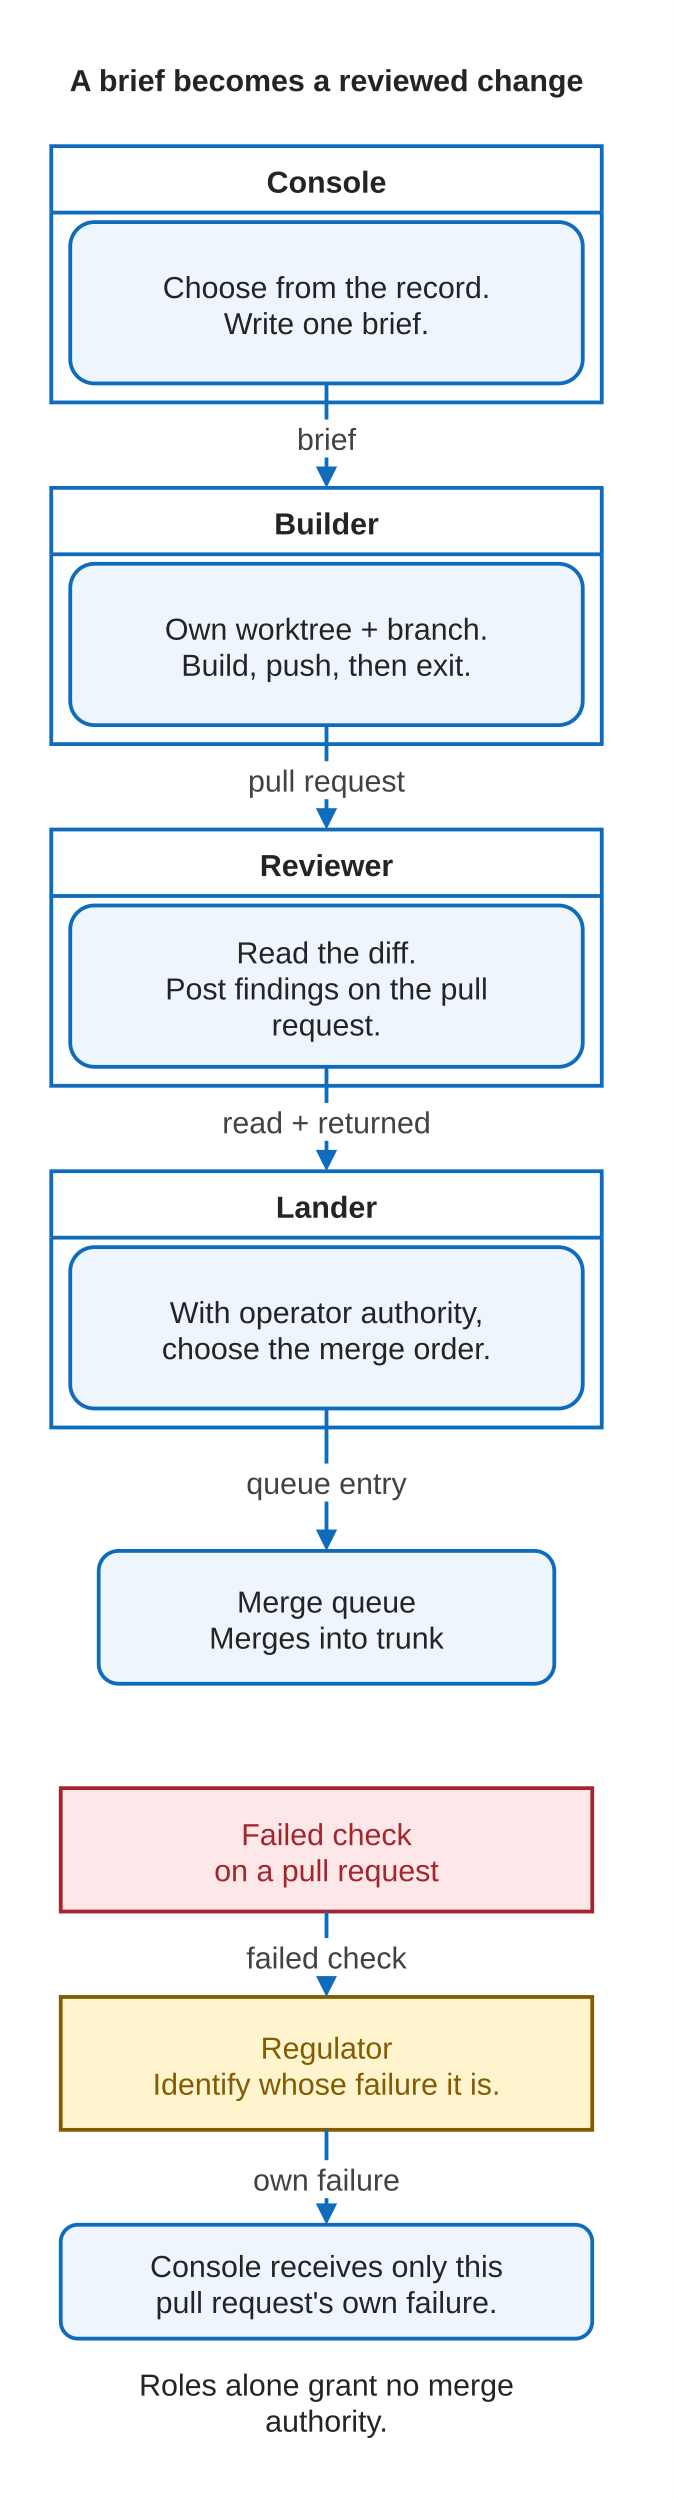
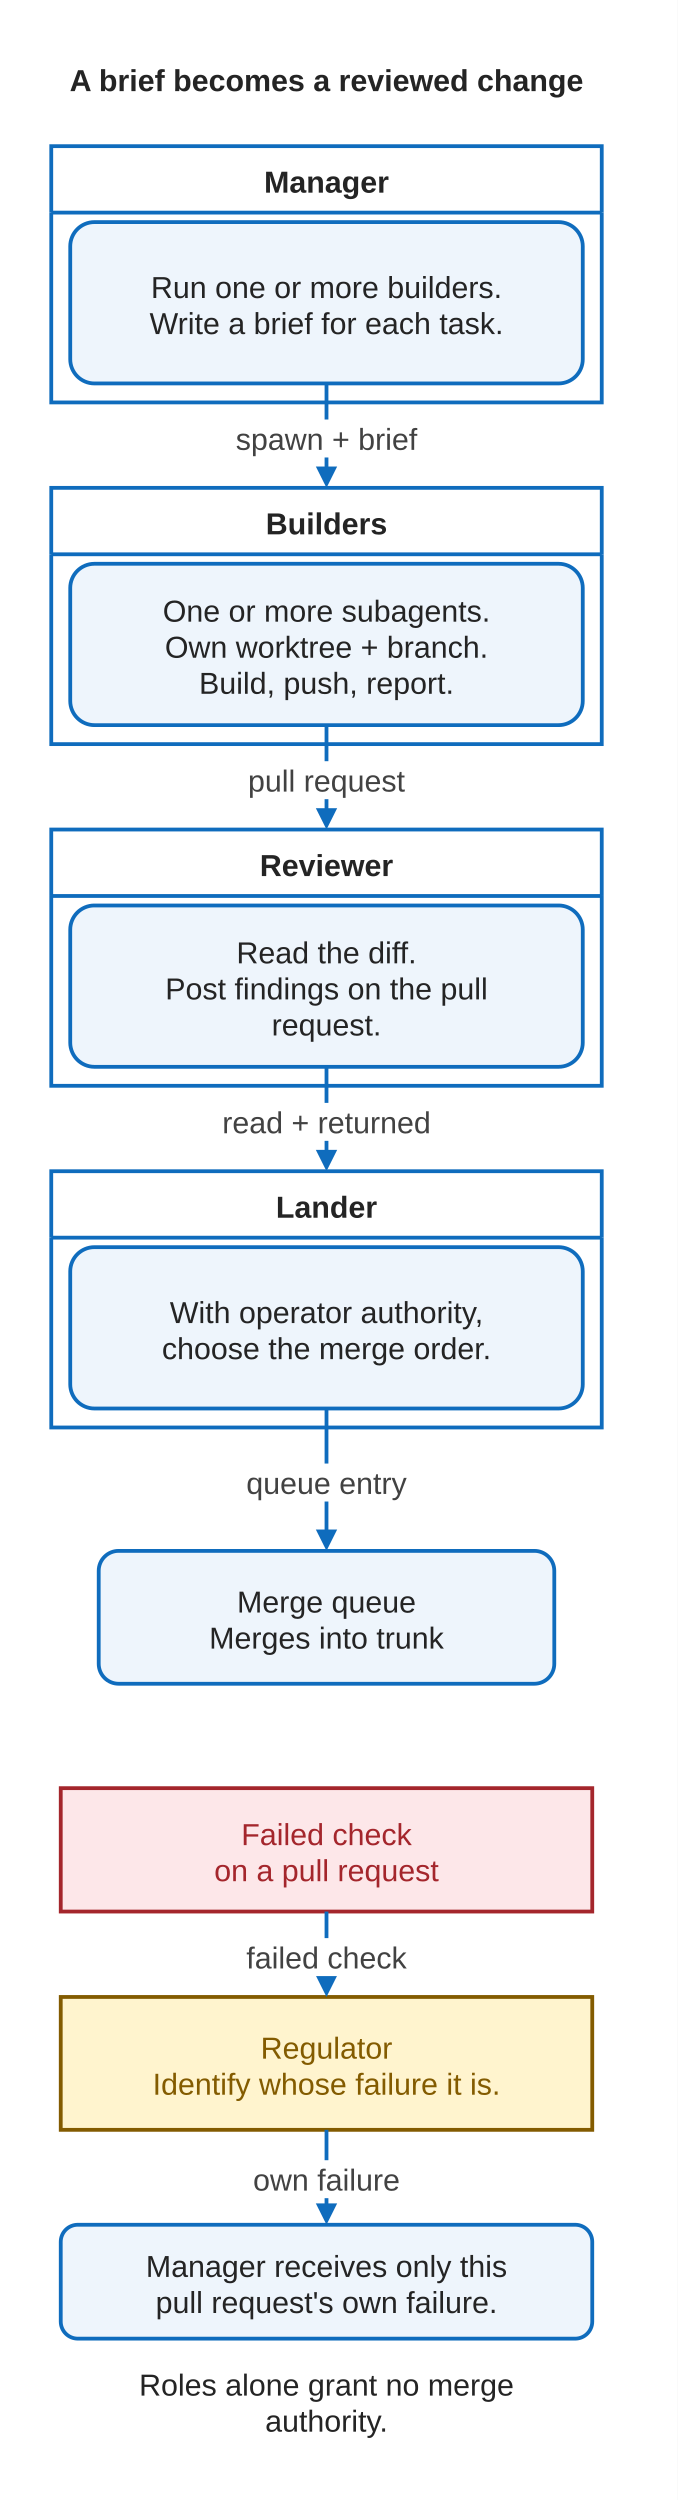
- <svg xmlns="http://www.w3.org/2000/svg" style="background: #ffffff; background-color: #ffffff; color-scheme: light;" version="1.1" width="357px" height="1317px" viewBox="0 0 357 1317" content="&lt;mxfile host=&quot;Electron&quot;&gt;&#10;  &lt;diagram name=&quot;Mobile&quot; id=&quot;Mobile&quot;&gt;&#10;    &lt;mxGraphModel dx=&quot;-184&quot; dy=&quot;-332&quot; grid=&quot;0&quot; gridSize=&quot;10&quot; guides=&quot;1&quot; tooltips=&quot;1&quot; connect=&quot;1&quot; arrows=&quot;1&quot; fold=&quot;0&quot; page=&quot;0&quot; pageScale=&quot;1&quot; pageWidth=&quot;320&quot; pageHeight=&quot;1280&quot; background=&quot;#ffffff&quot; math=&quot;0&quot; shadow=&quot;0&quot;&gt;&#10;      &lt;root&gt;&#10;        &lt;mxCell id=&quot;0&quot; /&gt;&#10;        &lt;mxCell id=&quot;1&quot; parent=&quot;0&quot; /&gt;&#10;        &lt;mxCell id=&quot;canvas&quot; parent=&quot;1&quot; style=&quot;html=0;fontFamily=Segoe UI,Arial,sans-serif;fontSize=16;fontColor=#242424;strokeColor=#0f6cbd;strokeWidth=2;fillColor=#eef5fc;spacing=10;fillColor=#ffffff;strokeColor=none;fontFamily=Segoe UI,Arial,sans-serif;fontSize=16;&quot; value=&quot;&quot; vertex=&quot;1&quot;&gt;&#10;          &lt;mxGeometry height=&quot;1280&quot; width=&quot;320&quot; as=&quot;geometry&quot; /&gt;&#10;        &lt;/mxCell&gt;&#10;        &lt;mxCell id=&quot;title&quot; parent=&quot;1&quot; style=&quot;html=0;fontFamily=Segoe UI,Arial,sans-serif;fontSize=16;fontColor=#242424;strokeColor=#0f6cbd;strokeWidth=2;fillColor=#eef5fc;spacing=10;fillColor=none;strokeColor=none;spacing=0;fontStyle=1;fontFamily=Segoe UI,Arial,sans-serif;fontSize=16;&quot; value=&quot;A brief becomes a reviewed change&quot; vertex=&quot;1&quot;&gt;&#10;          &lt;mxGeometry height=&quot;42&quot; width=&quot;300&quot; x=&quot;10&quot; y=&quot;8&quot; as=&quot;geometry&quot; /&gt;&#10;        &lt;/mxCell&gt;&#10;        &lt;mxCell id=&quot;lane0&quot; parent=&quot;1&quot; style=&quot;html=0;fontFamily=Segoe UI,Arial,sans-serif;fontSize=16;fontColor=#242424;strokeColor=#0f6cbd;strokeWidth=2;fillColor=#eef5fc;spacing=10;swimlane;startSize=35;container=1;fillColor=#ffffff;fontFamily=Segoe UI,Arial,sans-serif;fontSize=16;&quot; value=&quot;Console&quot; vertex=&quot;1&quot;&gt;&#10;          &lt;mxGeometry height=&quot;135&quot; width=&quot;290&quot; x=&quot;15&quot; y=&quot;65&quot; as=&quot;geometry&quot; /&gt;&#10;        &lt;/mxCell&gt;&#10;        &lt;mxCell id=&quot;role0&quot; parent=&quot;lane0&quot; style=&quot;html=0;fontFamily=Segoe UI,Arial,sans-serif;fontSize=16;fontColor=#242424;strokeColor=#0f6cbd;strokeWidth=2;fillColor=#eef5fc;spacing=10;rounded=1;fontFamily=Segoe UI,Arial,sans-serif;fontSize=16;&quot; value=&quot;Choose from the record.&amp;#xa;Write one brief.&quot; vertex=&quot;1&quot;&gt;&#10;          &lt;mxGeometry height=&quot;85&quot; width=&quot;270&quot; x=&quot;10&quot; y=&quot;40&quot; as=&quot;geometry&quot; /&gt;&#10;        &lt;/mxCell&gt;&#10;        &lt;mxCell id=&quot;lane1&quot; parent=&quot;1&quot; style=&quot;html=0;fontFamily=Segoe UI,Arial,sans-serif;fontSize=16;fontColor=#242424;strokeColor=#0f6cbd;strokeWidth=2;fillColor=#eef5fc;spacing=10;swimlane;startSize=35;container=1;fillColor=#ffffff;fontFamily=Segoe UI,Arial,sans-serif;fontSize=16;&quot; value=&quot;Builder&quot; vertex=&quot;1&quot;&gt;&#10;          &lt;mxGeometry height=&quot;135&quot; width=&quot;290&quot; x=&quot;15&quot; y=&quot;245&quot; as=&quot;geometry&quot; /&gt;&#10;        &lt;/mxCell&gt;&#10;        &lt;mxCell id=&quot;role1&quot; parent=&quot;lane1&quot; style=&quot;html=0;fontFamily=Segoe UI,Arial,sans-serif;fontSize=16;fontColor=#242424;strokeColor=#0f6cbd;strokeWidth=2;fillColor=#eef5fc;spacing=10;rounded=1;fontFamily=Segoe UI,Arial,sans-serif;fontSize=16;&quot; value=&quot;Own worktree + branch.&amp;#xa;Build, push, then exit.&quot; vertex=&quot;1&quot;&gt;&#10;          &lt;mxGeometry height=&quot;85&quot; width=&quot;270&quot; x=&quot;10&quot; y=&quot;40&quot; as=&quot;geometry&quot; /&gt;&#10;        &lt;/mxCell&gt;&#10;        &lt;mxCell id=&quot;handoff1&quot; edge=&quot;1&quot; parent=&quot;1&quot; source=&quot;role0&quot; style=&quot;edgeStyle=orthogonalEdgeStyle;rounded=0;html=0;fontFamily=Segoe UI,Arial,sans-serif;fontSize=16;fontColor=#424242;labelBackgroundColor=#ffffff;strokeColor=#0f6cbd;strokeWidth=2;endArrow=block;endFill=1;&quot; target=&quot;lane1&quot; value=&quot;brief&quot;&gt;&#10;          &lt;mxGeometry relative=&quot;1&quot; as=&quot;geometry&quot; /&gt;&#10;        &lt;/mxCell&gt;&#10;        &lt;mxCell id=&quot;lane2&quot; parent=&quot;1&quot; style=&quot;html=0;fontFamily=Segoe UI,Arial,sans-serif;fontSize=16;fontColor=#242424;strokeColor=#0f6cbd;strokeWidth=2;fillColor=#eef5fc;spacing=10;swimlane;startSize=35;container=1;fillColor=#ffffff;fontFamily=Segoe UI,Arial,sans-serif;fontSize=16;&quot; value=&quot;Reviewer&quot; vertex=&quot;1&quot;&gt;&#10;          &lt;mxGeometry height=&quot;135&quot; width=&quot;290&quot; x=&quot;15&quot; y=&quot;425&quot; as=&quot;geometry&quot; /&gt;&#10;        &lt;/mxCell&gt;&#10;        &lt;mxCell id=&quot;role2&quot; parent=&quot;lane2&quot; style=&quot;html=0;fontFamily=Segoe UI,Arial,sans-serif;fontSize=16;fontColor=#242424;strokeColor=#0f6cbd;strokeWidth=2;fillColor=#eef5fc;spacing=10;rounded=1;fontFamily=Segoe UI,Arial,sans-serif;fontSize=16;&quot; value=&quot;Read the diff.&amp;#xa;Post findings on the pull&amp;#xa;request.&quot; vertex=&quot;1&quot;&gt;&#10;          &lt;mxGeometry height=&quot;85&quot; width=&quot;270&quot; x=&quot;10&quot; y=&quot;40&quot; as=&quot;geometry&quot; /&gt;&#10;        &lt;/mxCell&gt;&#10;        &lt;mxCell id=&quot;handoff2&quot; edge=&quot;1&quot; parent=&quot;1&quot; source=&quot;role1&quot; style=&quot;edgeStyle=orthogonalEdgeStyle;rounded=0;html=0;fontFamily=Segoe UI,Arial,sans-serif;fontSize=16;fontColor=#424242;labelBackgroundColor=#ffffff;strokeColor=#0f6cbd;strokeWidth=2;endArrow=block;endFill=1;&quot; target=&quot;lane2&quot; value=&quot;pull request&quot;&gt;&#10;          &lt;mxGeometry relative=&quot;1&quot; as=&quot;geometry&quot; /&gt;&#10;        &lt;/mxCell&gt;&#10;        &lt;mxCell id=&quot;lane3&quot; parent=&quot;1&quot; style=&quot;html=0;fontFamily=Segoe UI,Arial,sans-serif;fontSize=16;fontColor=#242424;strokeColor=#0f6cbd;strokeWidth=2;fillColor=#eef5fc;spacing=10;swimlane;startSize=35;container=1;fillColor=#ffffff;fontFamily=Segoe UI,Arial,sans-serif;fontSize=16;&quot; value=&quot;Lander&quot; vertex=&quot;1&quot;&gt;&#10;          &lt;mxGeometry height=&quot;135&quot; width=&quot;290&quot; x=&quot;15&quot; y=&quot;605&quot; as=&quot;geometry&quot; /&gt;&#10;        &lt;/mxCell&gt;&#10;        &lt;mxCell id=&quot;role3&quot; parent=&quot;lane3&quot; style=&quot;html=0;fontFamily=Segoe UI,Arial,sans-serif;fontSize=16;fontColor=#242424;strokeColor=#0f6cbd;strokeWidth=2;fillColor=#eef5fc;spacing=10;rounded=1;fontFamily=Segoe UI,Arial,sans-serif;fontSize=16;&quot; value=&quot;With operator authority,&amp;#xa;choose the merge order.&quot; vertex=&quot;1&quot;&gt;&#10;          &lt;mxGeometry height=&quot;85&quot; width=&quot;270&quot; x=&quot;10&quot; y=&quot;40&quot; as=&quot;geometry&quot; /&gt;&#10;        &lt;/mxCell&gt;&#10;        &lt;mxCell id=&quot;handoff3&quot; edge=&quot;1&quot; parent=&quot;1&quot; source=&quot;role2&quot; style=&quot;edgeStyle=orthogonalEdgeStyle;rounded=0;html=0;fontFamily=Segoe UI,Arial,sans-serif;fontSize=16;fontColor=#424242;labelBackgroundColor=#ffffff;strokeColor=#0f6cbd;strokeWidth=2;endArrow=block;endFill=1;&quot; target=&quot;lane3&quot; value=&quot;read + returned&quot;&gt;&#10;          &lt;mxGeometry relative=&quot;1&quot; as=&quot;geometry&quot; /&gt;&#10;        &lt;/mxCell&gt;&#10;        &lt;mxCell id=&quot;queue&quot; parent=&quot;1&quot; style=&quot;html=0;fontFamily=Segoe UI,Arial,sans-serif;fontSize=16;fontColor=#242424;strokeColor=#0f6cbd;strokeWidth=2;fillColor=#eef5fc;spacing=10;rounded=1;fontFamily=Segoe UI,Arial,sans-serif;fontSize=16;&quot; value=&quot;Merge queue&amp;#xa;Merges into trunk&quot; vertex=&quot;1&quot;&gt;&#10;          &lt;mxGeometry height=&quot;70&quot; width=&quot;240&quot; x=&quot;40&quot; y=&quot;805&quot; as=&quot;geometry&quot; /&gt;&#10;        &lt;/mxCell&gt;&#10;        &lt;mxCell id=&quot;qe&quot; edge=&quot;1&quot; parent=&quot;1&quot; source=&quot;role3&quot; style=&quot;edgeStyle=orthogonalEdgeStyle;rounded=0;html=0;fontFamily=Segoe UI,Arial,sans-serif;fontSize=16;fontColor=#424242;labelBackgroundColor=#ffffff;strokeColor=#0f6cbd;strokeWidth=2;endArrow=block;endFill=1;&quot; target=&quot;queue&quot; value=&quot;queue entry&quot;&gt;&#10;          &lt;mxGeometry relative=&quot;1&quot; as=&quot;geometry&quot; /&gt;&#10;        &lt;/mxCell&gt;&#10;        &lt;mxCell id=&quot;failed&quot; parent=&quot;1&quot; style=&quot;html=0;fontFamily=Segoe UI,Arial,sans-serif;fontSize=16;fontColor=#242424;strokeColor=#0f6cbd;strokeWidth=2;fillColor=#eef5fc;spacing=10;fillColor=#fde7e9;strokeColor=#a4262c;fontColor=#a4262c;fontFamily=Segoe UI,Arial,sans-serif;fontSize=16;&quot; value=&quot;Failed check&amp;#xa;on a pull request&quot; vertex=&quot;1&quot;&gt;&#10;          &lt;mxGeometry height=&quot;65&quot; width=&quot;280&quot; x=&quot;20&quot; y=&quot;930&quot; as=&quot;geometry&quot; /&gt;&#10;        &lt;/mxCell&gt;&#10;        &lt;mxCell id=&quot;reg&quot; parent=&quot;1&quot; style=&quot;html=0;fontFamily=Segoe UI,Arial,sans-serif;fontSize=16;fontColor=#242424;strokeColor=#0f6cbd;strokeWidth=2;fillColor=#eef5fc;spacing=10;fillColor=#fff4ce;strokeColor=#835b00;fontColor=#835b00;fontFamily=Segoe UI,Arial,sans-serif;fontSize=16;&quot; value=&quot;Regulator&amp;#xa;Identify whose failure it is.&quot; vertex=&quot;1&quot;&gt;&#10;          &lt;mxGeometry height=&quot;70&quot; width=&quot;280&quot; x=&quot;20&quot; y=&quot;1040&quot; as=&quot;geometry&quot; /&gt;&#10;        &lt;/mxCell&gt;&#10;        &lt;mxCell id=&quot;fe&quot; edge=&quot;1&quot; parent=&quot;1&quot; source=&quot;failed&quot; style=&quot;edgeStyle=orthogonalEdgeStyle;rounded=0;html=0;fontFamily=Segoe UI,Arial,sans-serif;fontSize=16;fontColor=#424242;labelBackgroundColor=#ffffff;strokeColor=#0f6cbd;strokeWidth=2;endArrow=block;endFill=1;&quot; target=&quot;reg&quot; value=&quot;failed check&quot;&gt;&#10;          &lt;mxGeometry relative=&quot;1&quot; as=&quot;geometry&quot; /&gt;&#10;        &lt;/mxCell&gt;&#10;        &lt;mxCell id=&quot;back&quot; parent=&quot;1&quot; style=&quot;html=0;fontFamily=Segoe UI,Arial,sans-serif;fontSize=16;fontColor=#242424;strokeColor=#0f6cbd;strokeWidth=2;fillColor=#eef5fc;spacing=10;rounded=1;fontFamily=Segoe UI,Arial,sans-serif;fontSize=16;&quot; value=&quot;Console receives only this&amp;#xa;pull request&amp;#39;s own failure.&quot; vertex=&quot;1&quot;&gt;&#10;          &lt;mxGeometry height=&quot;60&quot; width=&quot;280&quot; x=&quot;20&quot; y=&quot;1160&quot; as=&quot;geometry&quot; /&gt;&#10;        &lt;/mxCell&gt;&#10;        &lt;mxCell id=&quot;be&quot; edge=&quot;1&quot; parent=&quot;1&quot; source=&quot;reg&quot; style=&quot;edgeStyle=orthogonalEdgeStyle;rounded=0;html=0;fontFamily=Segoe UI,Arial,sans-serif;fontSize=16;fontColor=#424242;labelBackgroundColor=#ffffff;strokeColor=#0f6cbd;strokeWidth=2;endArrow=block;endFill=1;&quot; target=&quot;back&quot; value=&quot;own failure&quot;&gt;&#10;          &lt;mxGeometry relative=&quot;1&quot; as=&quot;geometry&quot; /&gt;&#10;        &lt;/mxCell&gt;&#10;        &lt;mxCell id=&quot;note&quot; parent=&quot;1&quot; style=&quot;html=0;fontFamily=Segoe UI,Arial,sans-serif;fontSize=16;fontColor=#242424;strokeColor=#0f6cbd;strokeWidth=2;fillColor=#eef5fc;spacing=10;fillColor=none;strokeColor=none;spacing=0;fontFamily=Segoe UI,Arial,sans-serif;fontSize=16;&quot; value=&quot;Roles alone grant no merge&amp;#xa;authority.&quot; vertex=&quot;1&quot;&gt;&#10;          &lt;mxGeometry height=&quot;45&quot; width=&quot;300&quot; x=&quot;10&quot; y=&quot;1230&quot; as=&quot;geometry&quot; /&gt;&#10;        &lt;/mxCell&gt;&#10;      &lt;/root&gt;&#10;    &lt;/mxGraphModel&gt;&#10;  &lt;/diagram&gt;&#10;&lt;/mxfile&gt;&#10;">
+ <svg xmlns="http://www.w3.org/2000/svg" style="background: #ffffff; background-color: #ffffff; color-scheme: light;" version="1.1" width="357px" height="1317px" viewBox="0 0 357 1317" content="&lt;mxfile host=&quot;Electron&quot;&gt;&#10;  &lt;diagram name=&quot;Mobile&quot; id=&quot;Mobile&quot;&gt;&#10;    &lt;mxGraphModel dx=&quot;-184&quot; dy=&quot;-332&quot; grid=&quot;0&quot; gridSize=&quot;10&quot; guides=&quot;1&quot; tooltips=&quot;1&quot; connect=&quot;1&quot; arrows=&quot;1&quot; fold=&quot;0&quot; page=&quot;0&quot; pageScale=&quot;1&quot; pageWidth=&quot;320&quot; pageHeight=&quot;1280&quot; background=&quot;#ffffff&quot; math=&quot;0&quot; shadow=&quot;0&quot;&gt;&#10;      &lt;root&gt;&#10;        &lt;mxCell id=&quot;0&quot; /&gt;&#10;        &lt;mxCell id=&quot;1&quot; parent=&quot;0&quot; /&gt;&#10;        &lt;mxCell id=&quot;canvas&quot; parent=&quot;1&quot; style=&quot;html=0;fontFamily=Segoe UI,Arial,sans-serif;fontSize=16;fontColor=#242424;strokeColor=#0f6cbd;strokeWidth=2;fillColor=#eef5fc;spacing=10;fillColor=#ffffff;strokeColor=none;fontFamily=Segoe UI,Arial,sans-serif;fontSize=16;&quot; value=&quot;&quot; vertex=&quot;1&quot;&gt;&#10;          &lt;mxGeometry height=&quot;1280&quot; width=&quot;320&quot; as=&quot;geometry&quot; /&gt;&#10;        &lt;/mxCell&gt;&#10;        &lt;mxCell id=&quot;title&quot; parent=&quot;1&quot; style=&quot;html=0;fontFamily=Segoe UI,Arial,sans-serif;fontSize=16;fontColor=#242424;strokeColor=#0f6cbd;strokeWidth=2;fillColor=#eef5fc;spacing=10;fillColor=none;strokeColor=none;spacing=0;fontStyle=1;fontFamily=Segoe UI,Arial,sans-serif;fontSize=16;&quot; value=&quot;A brief becomes a reviewed change&quot; vertex=&quot;1&quot;&gt;&#10;          &lt;mxGeometry height=&quot;42&quot; width=&quot;300&quot; x=&quot;10&quot; y=&quot;8&quot; as=&quot;geometry&quot; /&gt;&#10;        &lt;/mxCell&gt;&#10;        &lt;mxCell id=&quot;lane0&quot; parent=&quot;1&quot; style=&quot;html=0;fontFamily=Segoe UI,Arial,sans-serif;fontSize=16;fontColor=#242424;strokeColor=#0f6cbd;strokeWidth=2;fillColor=#eef5fc;spacing=10;swimlane;startSize=35;container=1;fillColor=#ffffff;fontFamily=Segoe UI,Arial,sans-serif;fontSize=16;&quot; value=&quot;Manager&quot; vertex=&quot;1&quot;&gt;&#10;          &lt;mxGeometry height=&quot;135&quot; width=&quot;290&quot; x=&quot;15&quot; y=&quot;65&quot; as=&quot;geometry&quot; /&gt;&#10;        &lt;/mxCell&gt;&#10;        &lt;mxCell id=&quot;role0&quot; parent=&quot;lane0&quot; style=&quot;html=0;fontFamily=Segoe UI,Arial,sans-serif;fontSize=16;fontColor=#242424;strokeColor=#0f6cbd;strokeWidth=2;fillColor=#eef5fc;spacing=10;rounded=1;fontFamily=Segoe UI,Arial,sans-serif;fontSize=16;&quot; value=&quot;Run one or more builders.&amp;#xa;Write a brief for each task.&quot; vertex=&quot;1&quot;&gt;&#10;          &lt;mxGeometry height=&quot;85&quot; width=&quot;270&quot; x=&quot;10&quot; y=&quot;40&quot; as=&quot;geometry&quot; /&gt;&#10;        &lt;/mxCell&gt;&#10;        &lt;mxCell id=&quot;lane1&quot; parent=&quot;1&quot; style=&quot;html=0;fontFamily=Segoe UI,Arial,sans-serif;fontSize=16;fontColor=#242424;strokeColor=#0f6cbd;strokeWidth=2;fillColor=#eef5fc;spacing=10;swimlane;startSize=35;container=1;fillColor=#ffffff;fontFamily=Segoe UI,Arial,sans-serif;fontSize=16;&quot; value=&quot;Builders&quot; vertex=&quot;1&quot;&gt;&#10;          &lt;mxGeometry height=&quot;135&quot; width=&quot;290&quot; x=&quot;15&quot; y=&quot;245&quot; as=&quot;geometry&quot; /&gt;&#10;        &lt;/mxCell&gt;&#10;        &lt;mxCell id=&quot;role1&quot; parent=&quot;lane1&quot; style=&quot;html=0;fontFamily=Segoe UI,Arial,sans-serif;fontSize=16;fontColor=#242424;strokeColor=#0f6cbd;strokeWidth=2;fillColor=#eef5fc;spacing=10;rounded=1;fontFamily=Segoe UI,Arial,sans-serif;fontSize=16;&quot; value=&quot;One or more subagents.&amp;#xa;Own worktree + branch.&amp;#xa;Build, push, report.&quot; vertex=&quot;1&quot;&gt;&#10;          &lt;mxGeometry height=&quot;85&quot; width=&quot;270&quot; x=&quot;10&quot; y=&quot;40&quot; as=&quot;geometry&quot; /&gt;&#10;        &lt;/mxCell&gt;&#10;        &lt;mxCell id=&quot;handoff1&quot; edge=&quot;1&quot; parent=&quot;1&quot; source=&quot;role0&quot; style=&quot;edgeStyle=orthogonalEdgeStyle;rounded=0;html=0;fontFamily=Segoe UI,Arial,sans-serif;fontSize=16;fontColor=#424242;labelBackgroundColor=#ffffff;strokeColor=#0f6cbd;strokeWidth=2;endArrow=block;endFill=1;&quot; target=&quot;lane1&quot; value=&quot;spawn + brief&quot;&gt;&#10;          &lt;mxGeometry relative=&quot;1&quot; as=&quot;geometry&quot; /&gt;&#10;        &lt;/mxCell&gt;&#10;        &lt;mxCell id=&quot;lane2&quot; parent=&quot;1&quot; style=&quot;html=0;fontFamily=Segoe UI,Arial,sans-serif;fontSize=16;fontColor=#242424;strokeColor=#0f6cbd;strokeWidth=2;fillColor=#eef5fc;spacing=10;swimlane;startSize=35;container=1;fillColor=#ffffff;fontFamily=Segoe UI,Arial,sans-serif;fontSize=16;&quot; value=&quot;Reviewer&quot; vertex=&quot;1&quot;&gt;&#10;          &lt;mxGeometry height=&quot;135&quot; width=&quot;290&quot; x=&quot;15&quot; y=&quot;425&quot; as=&quot;geometry&quot; /&gt;&#10;        &lt;/mxCell&gt;&#10;        &lt;mxCell id=&quot;role2&quot; parent=&quot;lane2&quot; style=&quot;html=0;fontFamily=Segoe UI,Arial,sans-serif;fontSize=16;fontColor=#242424;strokeColor=#0f6cbd;strokeWidth=2;fillColor=#eef5fc;spacing=10;rounded=1;fontFamily=Segoe UI,Arial,sans-serif;fontSize=16;&quot; value=&quot;Read the diff.&amp;#xa;Post findings on the pull&amp;#xa;request.&quot; vertex=&quot;1&quot;&gt;&#10;          &lt;mxGeometry height=&quot;85&quot; width=&quot;270&quot; x=&quot;10&quot; y=&quot;40&quot; as=&quot;geometry&quot; /&gt;&#10;        &lt;/mxCell&gt;&#10;        &lt;mxCell id=&quot;handoff2&quot; edge=&quot;1&quot; parent=&quot;1&quot; source=&quot;role1&quot; style=&quot;edgeStyle=orthogonalEdgeStyle;rounded=0;html=0;fontFamily=Segoe UI,Arial,sans-serif;fontSize=16;fontColor=#424242;labelBackgroundColor=#ffffff;strokeColor=#0f6cbd;strokeWidth=2;endArrow=block;endFill=1;&quot; target=&quot;lane2&quot; value=&quot;pull request&quot;&gt;&#10;          &lt;mxGeometry relative=&quot;1&quot; as=&quot;geometry&quot; /&gt;&#10;        &lt;/mxCell&gt;&#10;        &lt;mxCell id=&quot;lane3&quot; parent=&quot;1&quot; style=&quot;html=0;fontFamily=Segoe UI,Arial,sans-serif;fontSize=16;fontColor=#242424;strokeColor=#0f6cbd;strokeWidth=2;fillColor=#eef5fc;spacing=10;swimlane;startSize=35;container=1;fillColor=#ffffff;fontFamily=Segoe UI,Arial,sans-serif;fontSize=16;&quot; value=&quot;Lander&quot; vertex=&quot;1&quot;&gt;&#10;          &lt;mxGeometry height=&quot;135&quot; width=&quot;290&quot; x=&quot;15&quot; y=&quot;605&quot; as=&quot;geometry&quot; /&gt;&#10;        &lt;/mxCell&gt;&#10;        &lt;mxCell id=&quot;role3&quot; parent=&quot;lane3&quot; style=&quot;html=0;fontFamily=Segoe UI,Arial,sans-serif;fontSize=16;fontColor=#242424;strokeColor=#0f6cbd;strokeWidth=2;fillColor=#eef5fc;spacing=10;rounded=1;fontFamily=Segoe UI,Arial,sans-serif;fontSize=16;&quot; value=&quot;With operator authority,&amp;#xa;choose the merge order.&quot; vertex=&quot;1&quot;&gt;&#10;          &lt;mxGeometry height=&quot;85&quot; width=&quot;270&quot; x=&quot;10&quot; y=&quot;40&quot; as=&quot;geometry&quot; /&gt;&#10;        &lt;/mxCell&gt;&#10;        &lt;mxCell id=&quot;handoff3&quot; edge=&quot;1&quot; parent=&quot;1&quot; source=&quot;role2&quot; style=&quot;edgeStyle=orthogonalEdgeStyle;rounded=0;html=0;fontFamily=Segoe UI,Arial,sans-serif;fontSize=16;fontColor=#424242;labelBackgroundColor=#ffffff;strokeColor=#0f6cbd;strokeWidth=2;endArrow=block;endFill=1;&quot; target=&quot;lane3&quot; value=&quot;read + returned&quot;&gt;&#10;          &lt;mxGeometry relative=&quot;1&quot; as=&quot;geometry&quot; /&gt;&#10;        &lt;/mxCell&gt;&#10;        &lt;mxCell id=&quot;queue&quot; parent=&quot;1&quot; style=&quot;html=0;fontFamily=Segoe UI,Arial,sans-serif;fontSize=16;fontColor=#242424;strokeColor=#0f6cbd;strokeWidth=2;fillColor=#eef5fc;spacing=10;rounded=1;fontFamily=Segoe UI,Arial,sans-serif;fontSize=16;&quot; value=&quot;Merge queue&amp;#xa;Merges into trunk&quot; vertex=&quot;1&quot;&gt;&#10;          &lt;mxGeometry height=&quot;70&quot; width=&quot;240&quot; x=&quot;40&quot; y=&quot;805&quot; as=&quot;geometry&quot; /&gt;&#10;        &lt;/mxCell&gt;&#10;        &lt;mxCell id=&quot;qe&quot; edge=&quot;1&quot; parent=&quot;1&quot; source=&quot;role3&quot; style=&quot;edgeStyle=orthogonalEdgeStyle;rounded=0;html=0;fontFamily=Segoe UI,Arial,sans-serif;fontSize=16;fontColor=#424242;labelBackgroundColor=#ffffff;strokeColor=#0f6cbd;strokeWidth=2;endArrow=block;endFill=1;&quot; target=&quot;queue&quot; value=&quot;queue entry&quot;&gt;&#10;          &lt;mxGeometry relative=&quot;1&quot; as=&quot;geometry&quot; /&gt;&#10;        &lt;/mxCell&gt;&#10;        &lt;mxCell id=&quot;failed&quot; parent=&quot;1&quot; style=&quot;html=0;fontFamily=Segoe UI,Arial,sans-serif;fontSize=16;fontColor=#242424;strokeColor=#0f6cbd;strokeWidth=2;fillColor=#eef5fc;spacing=10;fillColor=#fde7e9;strokeColor=#a4262c;fontColor=#a4262c;fontFamily=Segoe UI,Arial,sans-serif;fontSize=16;&quot; value=&quot;Failed check&amp;#xa;on a pull request&quot; vertex=&quot;1&quot;&gt;&#10;          &lt;mxGeometry height=&quot;65&quot; width=&quot;280&quot; x=&quot;20&quot; y=&quot;930&quot; as=&quot;geometry&quot; /&gt;&#10;        &lt;/mxCell&gt;&#10;        &lt;mxCell id=&quot;reg&quot; parent=&quot;1&quot; style=&quot;html=0;fontFamily=Segoe UI,Arial,sans-serif;fontSize=16;fontColor=#242424;strokeColor=#0f6cbd;strokeWidth=2;fillColor=#eef5fc;spacing=10;fillColor=#fff4ce;strokeColor=#835b00;fontColor=#835b00;fontFamily=Segoe UI,Arial,sans-serif;fontSize=16;&quot; value=&quot;Regulator&amp;#xa;Identify whose failure it is.&quot; vertex=&quot;1&quot;&gt;&#10;          &lt;mxGeometry height=&quot;70&quot; width=&quot;280&quot; x=&quot;20&quot; y=&quot;1040&quot; as=&quot;geometry&quot; /&gt;&#10;        &lt;/mxCell&gt;&#10;        &lt;mxCell id=&quot;fe&quot; edge=&quot;1&quot; parent=&quot;1&quot; source=&quot;failed&quot; style=&quot;edgeStyle=orthogonalEdgeStyle;rounded=0;html=0;fontFamily=Segoe UI,Arial,sans-serif;fontSize=16;fontColor=#424242;labelBackgroundColor=#ffffff;strokeColor=#0f6cbd;strokeWidth=2;endArrow=block;endFill=1;&quot; target=&quot;reg&quot; value=&quot;failed check&quot;&gt;&#10;          &lt;mxGeometry relative=&quot;1&quot; as=&quot;geometry&quot; /&gt;&#10;        &lt;/mxCell&gt;&#10;        &lt;mxCell id=&quot;back&quot; parent=&quot;1&quot; style=&quot;html=0;fontFamily=Segoe UI,Arial,sans-serif;fontSize=16;fontColor=#242424;strokeColor=#0f6cbd;strokeWidth=2;fillColor=#eef5fc;spacing=10;rounded=1;fontFamily=Segoe UI,Arial,sans-serif;fontSize=16;&quot; value=&quot;Manager receives only this&amp;#xa;pull request&amp;#39;s own failure.&quot; vertex=&quot;1&quot;&gt;&#10;          &lt;mxGeometry height=&quot;60&quot; width=&quot;280&quot; x=&quot;20&quot; y=&quot;1160&quot; as=&quot;geometry&quot; /&gt;&#10;        &lt;/mxCell&gt;&#10;        &lt;mxCell id=&quot;be&quot; edge=&quot;1&quot; parent=&quot;1&quot; source=&quot;reg&quot; style=&quot;edgeStyle=orthogonalEdgeStyle;rounded=0;html=0;fontFamily=Segoe UI,Arial,sans-serif;fontSize=16;fontColor=#424242;labelBackgroundColor=#ffffff;strokeColor=#0f6cbd;strokeWidth=2;endArrow=block;endFill=1;&quot; target=&quot;back&quot; value=&quot;own failure&quot;&gt;&#10;          &lt;mxGeometry relative=&quot;1&quot; as=&quot;geometry&quot; /&gt;&#10;        &lt;/mxCell&gt;&#10;        &lt;mxCell id=&quot;note&quot; parent=&quot;1&quot; style=&quot;html=0;fontFamily=Segoe UI,Arial,sans-serif;fontSize=16;fontColor=#242424;strokeColor=#0f6cbd;strokeWidth=2;fillColor=#eef5fc;spacing=10;fillColor=none;strokeColor=none;spacing=0;fontFamily=Segoe UI,Arial,sans-serif;fontSize=16;&quot; value=&quot;Roles alone grant no merge&amp;#xa;authority.&quot; vertex=&quot;1&quot;&gt;&#10;          &lt;mxGeometry height=&quot;45&quot; width=&quot;300&quot; x=&quot;10&quot; y=&quot;1230&quot; as=&quot;geometry&quot; /&gt;&#10;        &lt;/mxCell&gt;&#10;      &lt;/root&gt;&#10;    &lt;/mxGraphModel&gt;&#10;  &lt;/diagram&gt;&#10;&lt;/mxfile&gt;&#10;">
  <defs />
  <rect fill="#ffffff" width="100%" height="100%" x="0" y="0" style="fill: rgb(255, 255, 255);" />
  <g>
    <g data-cell-id="0">
      <g data-cell-id="1">
        <g data-cell-id="canvas">
          <g>
            <rect x="12" y="12" width="320" height="1280" fill="#ffffff" stroke="none" pointer-events="all" style="fill: rgb(255, 255, 255);" />
          </g>
        </g>
        <g data-cell-id="title">
          <g>
            <rect x="22" y="20" width="300" height="42" fill="none" stroke="none" pointer-events="all" />
          </g>
          <g>
            <g fill="#242424" font-family="'Segoe UI', Arial, sans-serif" font-weight="bold" text-anchor="middle" font-size="16px" style="fill: rgb(36, 36, 36);">
              <text x="172" y="48">A brief becomes a reviewed change</text>
            </g>
          </g>
        </g>
        <g data-cell-id="lane0">
          <g>
            <path d="M 27 112 L 27 77 L 317 77 L 317 112" fill="#ffffff" stroke="#0f6cbd" stroke-width="2" stroke-miterlimit="10" pointer-events="all" style="fill: rgb(255, 255, 255); stroke: rgb(15, 108, 189);" />
            <path d="M 27 112 L 27 212 L 317 212 L 317 112" fill="none" stroke="#0f6cbd" stroke-width="2" stroke-miterlimit="10" pointer-events="none" style="stroke: rgb(15, 108, 189);" />
            <path d="M 27 112 L 317 112" fill="none" stroke="#0f6cbd" stroke-width="2" stroke-miterlimit="10" pointer-events="none" style="stroke: rgb(15, 108, 189);" />
          </g>
          <g>
            <g fill="#242424" font-family="'Segoe UI', Arial, sans-serif" font-weight="bold" text-anchor="middle" font-size="16px" style="fill: rgb(36, 36, 36);">
-               <text x="172" y="101.5">Console</text>
+               <text x="172" y="101.5">Manager</text>
            </g>
          </g>
          <g data-cell-id="role0">
            <g>
              <rect x="37" y="117" width="270" height="85" rx="12.75" ry="12.75" fill="#eef5fc" stroke="#0f6cbd" stroke-width="2" pointer-events="all" style="fill: rgb(238, 245, 252); stroke: rgb(15, 108, 189);" />
            </g>
            <g>
              <g fill="#242424" font-family="'Segoe UI', Arial, sans-serif" text-anchor="middle" font-size="16px" style="fill: rgb(36, 36, 36);">
-                 <text x="172" y="157">Choose from the record.</text>
-                 <text x="172" y="176">Write one brief.</text>
+                 <text x="172" y="157">Run one or more builders.</text>
+                 <text x="172" y="176">Write a brief for each task.</text>
              </g>
            </g>
          </g>
        </g>
        <g data-cell-id="lane1">
          <g>
            <path d="M 27 292 L 27 257 L 317 257 L 317 292" fill="#ffffff" stroke="#0f6cbd" stroke-width="2" stroke-miterlimit="10" pointer-events="all" style="fill: rgb(255, 255, 255); stroke: rgb(15, 108, 189);" />
            <path d="M 27 292 L 27 392 L 317 392 L 317 292" fill="none" stroke="#0f6cbd" stroke-width="2" stroke-miterlimit="10" pointer-events="none" style="stroke: rgb(15, 108, 189);" />
            <path d="M 27 292 L 317 292" fill="none" stroke="#0f6cbd" stroke-width="2" stroke-miterlimit="10" pointer-events="none" style="stroke: rgb(15, 108, 189);" />
          </g>
          <g>
            <g fill="#242424" font-family="'Segoe UI', Arial, sans-serif" font-weight="bold" text-anchor="middle" font-size="16px" style="fill: rgb(36, 36, 36);">
-               <text x="172" y="281.5">Builder</text>
+               <text x="172" y="281.5">Builders</text>
            </g>
          </g>
          <g data-cell-id="role1">
            <g>
              <rect x="37" y="297" width="270" height="85" rx="12.75" ry="12.75" fill="#eef5fc" stroke="#0f6cbd" stroke-width="2" pointer-events="all" style="fill: rgb(238, 245, 252); stroke: rgb(15, 108, 189);" />
            </g>
            <g>
              <g fill="#242424" font-family="'Segoe UI', Arial, sans-serif" text-anchor="middle" font-size="16px" style="fill: rgb(36, 36, 36);">
-                 <text x="172" y="337">Own worktree + branch.</text>
-                 <text x="172" y="356">Build, push, then exit.</text>
+                 <text x="172" y="327.5">One or more subagents.</text>
+                 <text x="172" y="346.5">Own worktree + branch.</text>
+                 <text x="172" y="365.5">Build, push, report.</text>
              </g>
            </g>
          </g>
        </g>
        <g data-cell-id="handoff1">
          <g>
            <path d="M 172 202 L 172 246.76" fill="none" stroke="#0f6cbd" stroke-width="2" stroke-miterlimit="10" pointer-events="stroke" style="stroke: rgb(15, 108, 189);" />
            <path d="M 172 254.76 L 168 246.76 L 176 246.76 Z" fill="#0f6cbd" stroke="#0f6cbd" stroke-width="2" stroke-miterlimit="10" pointer-events="all" style="fill: rgb(15, 108, 189); stroke: rgb(15, 108, 189);" />
          </g>
          <g>
            <g fill="#424242" font-family="'Segoe UI', Arial, sans-serif" text-anchor="middle" font-size="16px" style="fill: rgb(66, 66, 66);">
-               <rect fill="#ffffff" stroke="none" x="156" y="221" width="34" height="20" stroke-width="0" style="fill: rgb(255, 255, 255);" />
-               <text x="172" y="237">brief</text>
+               <rect fill="#ffffff" stroke="none" x="123" y="221" width="99" height="20" stroke-width="0" style="fill: rgb(255, 255, 255);" />
+               <text x="172" y="237">spawn + brief</text>
            </g>
          </g>
        </g>
        <g data-cell-id="lane2">
          <g>
            <path d="M 27 472 L 27 437 L 317 437 L 317 472" fill="#ffffff" stroke="#0f6cbd" stroke-width="2" stroke-miterlimit="10" pointer-events="all" style="fill: rgb(255, 255, 255); stroke: rgb(15, 108, 189);" />
            <path d="M 27 472 L 27 572 L 317 572 L 317 472" fill="none" stroke="#0f6cbd" stroke-width="2" stroke-miterlimit="10" pointer-events="none" style="stroke: rgb(15, 108, 189);" />
            <path d="M 27 472 L 317 472" fill="none" stroke="#0f6cbd" stroke-width="2" stroke-miterlimit="10" pointer-events="none" style="stroke: rgb(15, 108, 189);" />
          </g>
          <g>
            <g fill="#242424" font-family="'Segoe UI', Arial, sans-serif" font-weight="bold" text-anchor="middle" font-size="16px" style="fill: rgb(36, 36, 36);">
              <text x="172" y="461.5">Reviewer</text>
            </g>
          </g>
          <g data-cell-id="role2">
            <g>
              <rect x="37" y="477" width="270" height="85" rx="12.75" ry="12.75" fill="#eef5fc" stroke="#0f6cbd" stroke-width="2" pointer-events="all" style="fill: rgb(238, 245, 252); stroke: rgb(15, 108, 189);" />
            </g>
            <g>
              <g fill="#242424" font-family="'Segoe UI', Arial, sans-serif" text-anchor="middle" font-size="16px" style="fill: rgb(36, 36, 36);">
                <text x="172" y="507.5">Read the diff.</text>
                <text x="172" y="526.5">Post findings on the pull</text>
                <text x="172" y="545.5">request.</text>
              </g>
            </g>
          </g>
        </g>
        <g data-cell-id="handoff2">
          <g>
            <path d="M 172 382 L 172 426.76" fill="none" stroke="#0f6cbd" stroke-width="2" stroke-miterlimit="10" pointer-events="stroke" style="stroke: rgb(15, 108, 189);" />
            <path d="M 172 434.76 L 168 426.76 L 176 426.76 Z" fill="#0f6cbd" stroke="#0f6cbd" stroke-width="2" stroke-miterlimit="10" pointer-events="all" style="fill: rgb(15, 108, 189); stroke: rgb(15, 108, 189);" />
          </g>
          <g>
            <g fill="#424242" font-family="'Segoe UI', Arial, sans-serif" text-anchor="middle" font-size="16px" style="fill: rgb(66, 66, 66);">
              <rect fill="#ffffff" stroke="none" x="130" y="401" width="86" height="20" stroke-width="0" style="fill: rgb(255, 255, 255);" />
              <text x="172" y="417">pull request</text>
            </g>
          </g>
        </g>
        <g data-cell-id="lane3">
          <g>
            <path d="M 27 652 L 27 617 L 317 617 L 317 652" fill="#ffffff" stroke="#0f6cbd" stroke-width="2" stroke-miterlimit="10" pointer-events="all" style="fill: rgb(255, 255, 255); stroke: rgb(15, 108, 189);" />
            <path d="M 27 652 L 27 752 L 317 752 L 317 652" fill="none" stroke="#0f6cbd" stroke-width="2" stroke-miterlimit="10" pointer-events="none" style="stroke: rgb(15, 108, 189);" />
            <path d="M 27 652 L 317 652" fill="none" stroke="#0f6cbd" stroke-width="2" stroke-miterlimit="10" pointer-events="none" style="stroke: rgb(15, 108, 189);" />
          </g>
          <g>
            <g fill="#242424" font-family="'Segoe UI', Arial, sans-serif" font-weight="bold" text-anchor="middle" font-size="16px" style="fill: rgb(36, 36, 36);">
              <text x="172" y="641.5">Lander</text>
            </g>
          </g>
          <g data-cell-id="role3">
            <g>
              <rect x="37" y="657" width="270" height="85" rx="12.75" ry="12.75" fill="#eef5fc" stroke="#0f6cbd" stroke-width="2" pointer-events="all" style="fill: rgb(238, 245, 252); stroke: rgb(15, 108, 189);" />
            </g>
            <g>
              <g fill="#242424" font-family="'Segoe UI', Arial, sans-serif" text-anchor="middle" font-size="16px" style="fill: rgb(36, 36, 36);">
                <text x="172" y="697">With operator authority,</text>
                <text x="172" y="716">choose the merge order.</text>
              </g>
            </g>
          </g>
        </g>
        <g data-cell-id="handoff3">
          <g>
            <path d="M 172 562 L 172 606.76" fill="none" stroke="#0f6cbd" stroke-width="2" stroke-miterlimit="10" pointer-events="stroke" style="stroke: rgb(15, 108, 189);" />
            <path d="M 172 614.76 L 168 606.76 L 176 606.76 Z" fill="#0f6cbd" stroke="#0f6cbd" stroke-width="2" stroke-miterlimit="10" pointer-events="all" style="fill: rgb(15, 108, 189); stroke: rgb(15, 108, 189);" />
          </g>
          <g>
            <g fill="#424242" font-family="'Segoe UI', Arial, sans-serif" text-anchor="middle" font-size="16px" style="fill: rgb(66, 66, 66);">
              <rect fill="#ffffff" stroke="none" x="116" y="581" width="114" height="20" stroke-width="0" style="fill: rgb(255, 255, 255);" />
              <text x="172" y="597">read + returned</text>
            </g>
          </g>
        </g>
        <g data-cell-id="queue">
          <g>
            <rect x="52" y="817" width="240" height="70" rx="10.5" ry="10.5" fill="#eef5fc" stroke="#0f6cbd" stroke-width="2" pointer-events="all" style="fill: rgb(238, 245, 252); stroke: rgb(15, 108, 189);" />
          </g>
          <g>
            <g fill="#242424" font-family="'Segoe UI', Arial, sans-serif" text-anchor="middle" font-size="16px" style="fill: rgb(36, 36, 36);">
              <text x="172" y="849.5">Merge queue</text>
              <text x="172" y="868.5">Merges into trunk</text>
            </g>
          </g>
        </g>
        <g data-cell-id="qe">
          <g>
            <path d="M 172 742 L 172 806.76" fill="none" stroke="#0f6cbd" stroke-width="2" stroke-miterlimit="10" pointer-events="stroke" style="stroke: rgb(15, 108, 189);" />
            <path d="M 172 814.76 L 168 806.76 L 176 806.76 Z" fill="#0f6cbd" stroke="#0f6cbd" stroke-width="2" stroke-miterlimit="10" pointer-events="all" style="fill: rgb(15, 108, 189); stroke: rgb(15, 108, 189);" />
          </g>
          <g>
            <g fill="#424242" font-family="'Segoe UI', Arial, sans-serif" text-anchor="middle" font-size="16px" style="fill: rgb(66, 66, 66);">
              <rect fill="#ffffff" stroke="none" x="129" y="771" width="87" height="20" stroke-width="0" style="fill: rgb(255, 255, 255);" />
              <text x="172" y="787">queue entry</text>
            </g>
          </g>
        </g>
        <g data-cell-id="failed">
          <g>
            <rect x="32" y="942" width="280" height="65" fill="#fde7e9" stroke="#a4262c" stroke-width="2" pointer-events="all" style="fill: rgb(253, 231, 233); stroke: rgb(164, 38, 44);" />
          </g>
          <g>
            <g fill="#a4262c" font-family="'Segoe UI', Arial, sans-serif" text-anchor="middle" font-size="16px" style="fill: rgb(164, 38, 44);">
              <text x="172" y="972">Failed check</text>
              <text x="172" y="991">on a pull request</text>
            </g>
          </g>
        </g>
        <g data-cell-id="reg">
          <g>
            <rect x="32" y="1052" width="280" height="70" fill="#fff4ce" stroke="#835b00" stroke-width="2" pointer-events="all" style="fill: rgb(255, 244, 206); stroke: rgb(131, 91, 0);" />
          </g>
          <g>
            <g fill="#835b00" font-family="'Segoe UI', Arial, sans-serif" text-anchor="middle" font-size="16px" style="fill: rgb(131, 91, 0);">
              <text x="172" y="1084.5">Regulator</text>
              <text x="172" y="1103.5">Identify whose failure it is.</text>
            </g>
          </g>
        </g>
        <g data-cell-id="fe">
          <g>
            <path d="M 172 1007 L 172 1041.76" fill="none" stroke="#0f6cbd" stroke-width="2" stroke-miterlimit="10" pointer-events="stroke" style="stroke: rgb(15, 108, 189);" />
            <path d="M 172 1049.76 L 168 1041.76 L 176 1041.76 Z" fill="#0f6cbd" stroke="#0f6cbd" stroke-width="2" stroke-miterlimit="10" pointer-events="all" style="fill: rgb(15, 108, 189); stroke: rgb(15, 108, 189);" />
          </g>
          <g>
            <g fill="#424242" font-family="'Segoe UI', Arial, sans-serif" text-anchor="middle" font-size="16px" style="fill: rgb(66, 66, 66);">
              <rect fill="#ffffff" stroke="none" x="130" y="1021" width="85" height="20" stroke-width="0" style="fill: rgb(255, 255, 255);" />
              <text x="172" y="1037">failed check</text>
            </g>
          </g>
        </g>
        <g data-cell-id="back">
          <g>
            <rect x="32" y="1172" width="280" height="60" rx="9" ry="9" fill="#eef5fc" stroke="#0f6cbd" stroke-width="2" pointer-events="all" style="fill: rgb(238, 245, 252); stroke: rgb(15, 108, 189);" />
          </g>
          <g>
            <g fill="#242424" font-family="'Segoe UI', Arial, sans-serif" text-anchor="middle" font-size="16px" style="fill: rgb(36, 36, 36);">
-               <text x="172" y="1199.5">Console receives only this</text>
+               <text x="172" y="1199.5">Manager receives only this</text>
              <text x="172" y="1218.5">pull request's own failure.</text>
            </g>
          </g>
        </g>
        <g data-cell-id="be">
          <g>
            <path d="M 172 1122 L 172 1161.76" fill="none" stroke="#0f6cbd" stroke-width="2" stroke-miterlimit="10" pointer-events="stroke" style="stroke: rgb(15, 108, 189);" />
            <path d="M 172 1169.76 L 168 1161.76 L 176 1161.76 Z" fill="#0f6cbd" stroke="#0f6cbd" stroke-width="2" stroke-miterlimit="10" pointer-events="all" style="fill: rgb(15, 108, 189); stroke: rgb(15, 108, 189);" />
          </g>
          <g>
            <g fill="#424242" font-family="'Segoe UI', Arial, sans-serif" text-anchor="middle" font-size="16px" style="fill: rgb(66, 66, 66);">
              <rect fill="#ffffff" stroke="none" x="133" y="1138" width="80" height="20" stroke-width="0" style="fill: rgb(255, 255, 255);" />
              <text x="172" y="1154">own failure</text>
            </g>
          </g>
        </g>
        <g data-cell-id="note">
          <g>
            <rect x="22" y="1242" width="300" height="45" fill="none" stroke="none" pointer-events="all" />
          </g>
          <g>
            <g fill="#242424" font-family="'Segoe UI', Arial, sans-serif" text-anchor="middle" font-size="16px" style="fill: rgb(36, 36, 36);">
              <text x="172" y="1262">Roles alone grant no merge</text>
              <text x="172" y="1281">authority.</text>
            </g>
          </g>
        </g>
      </g>
    </g>
  </g>
</svg>
